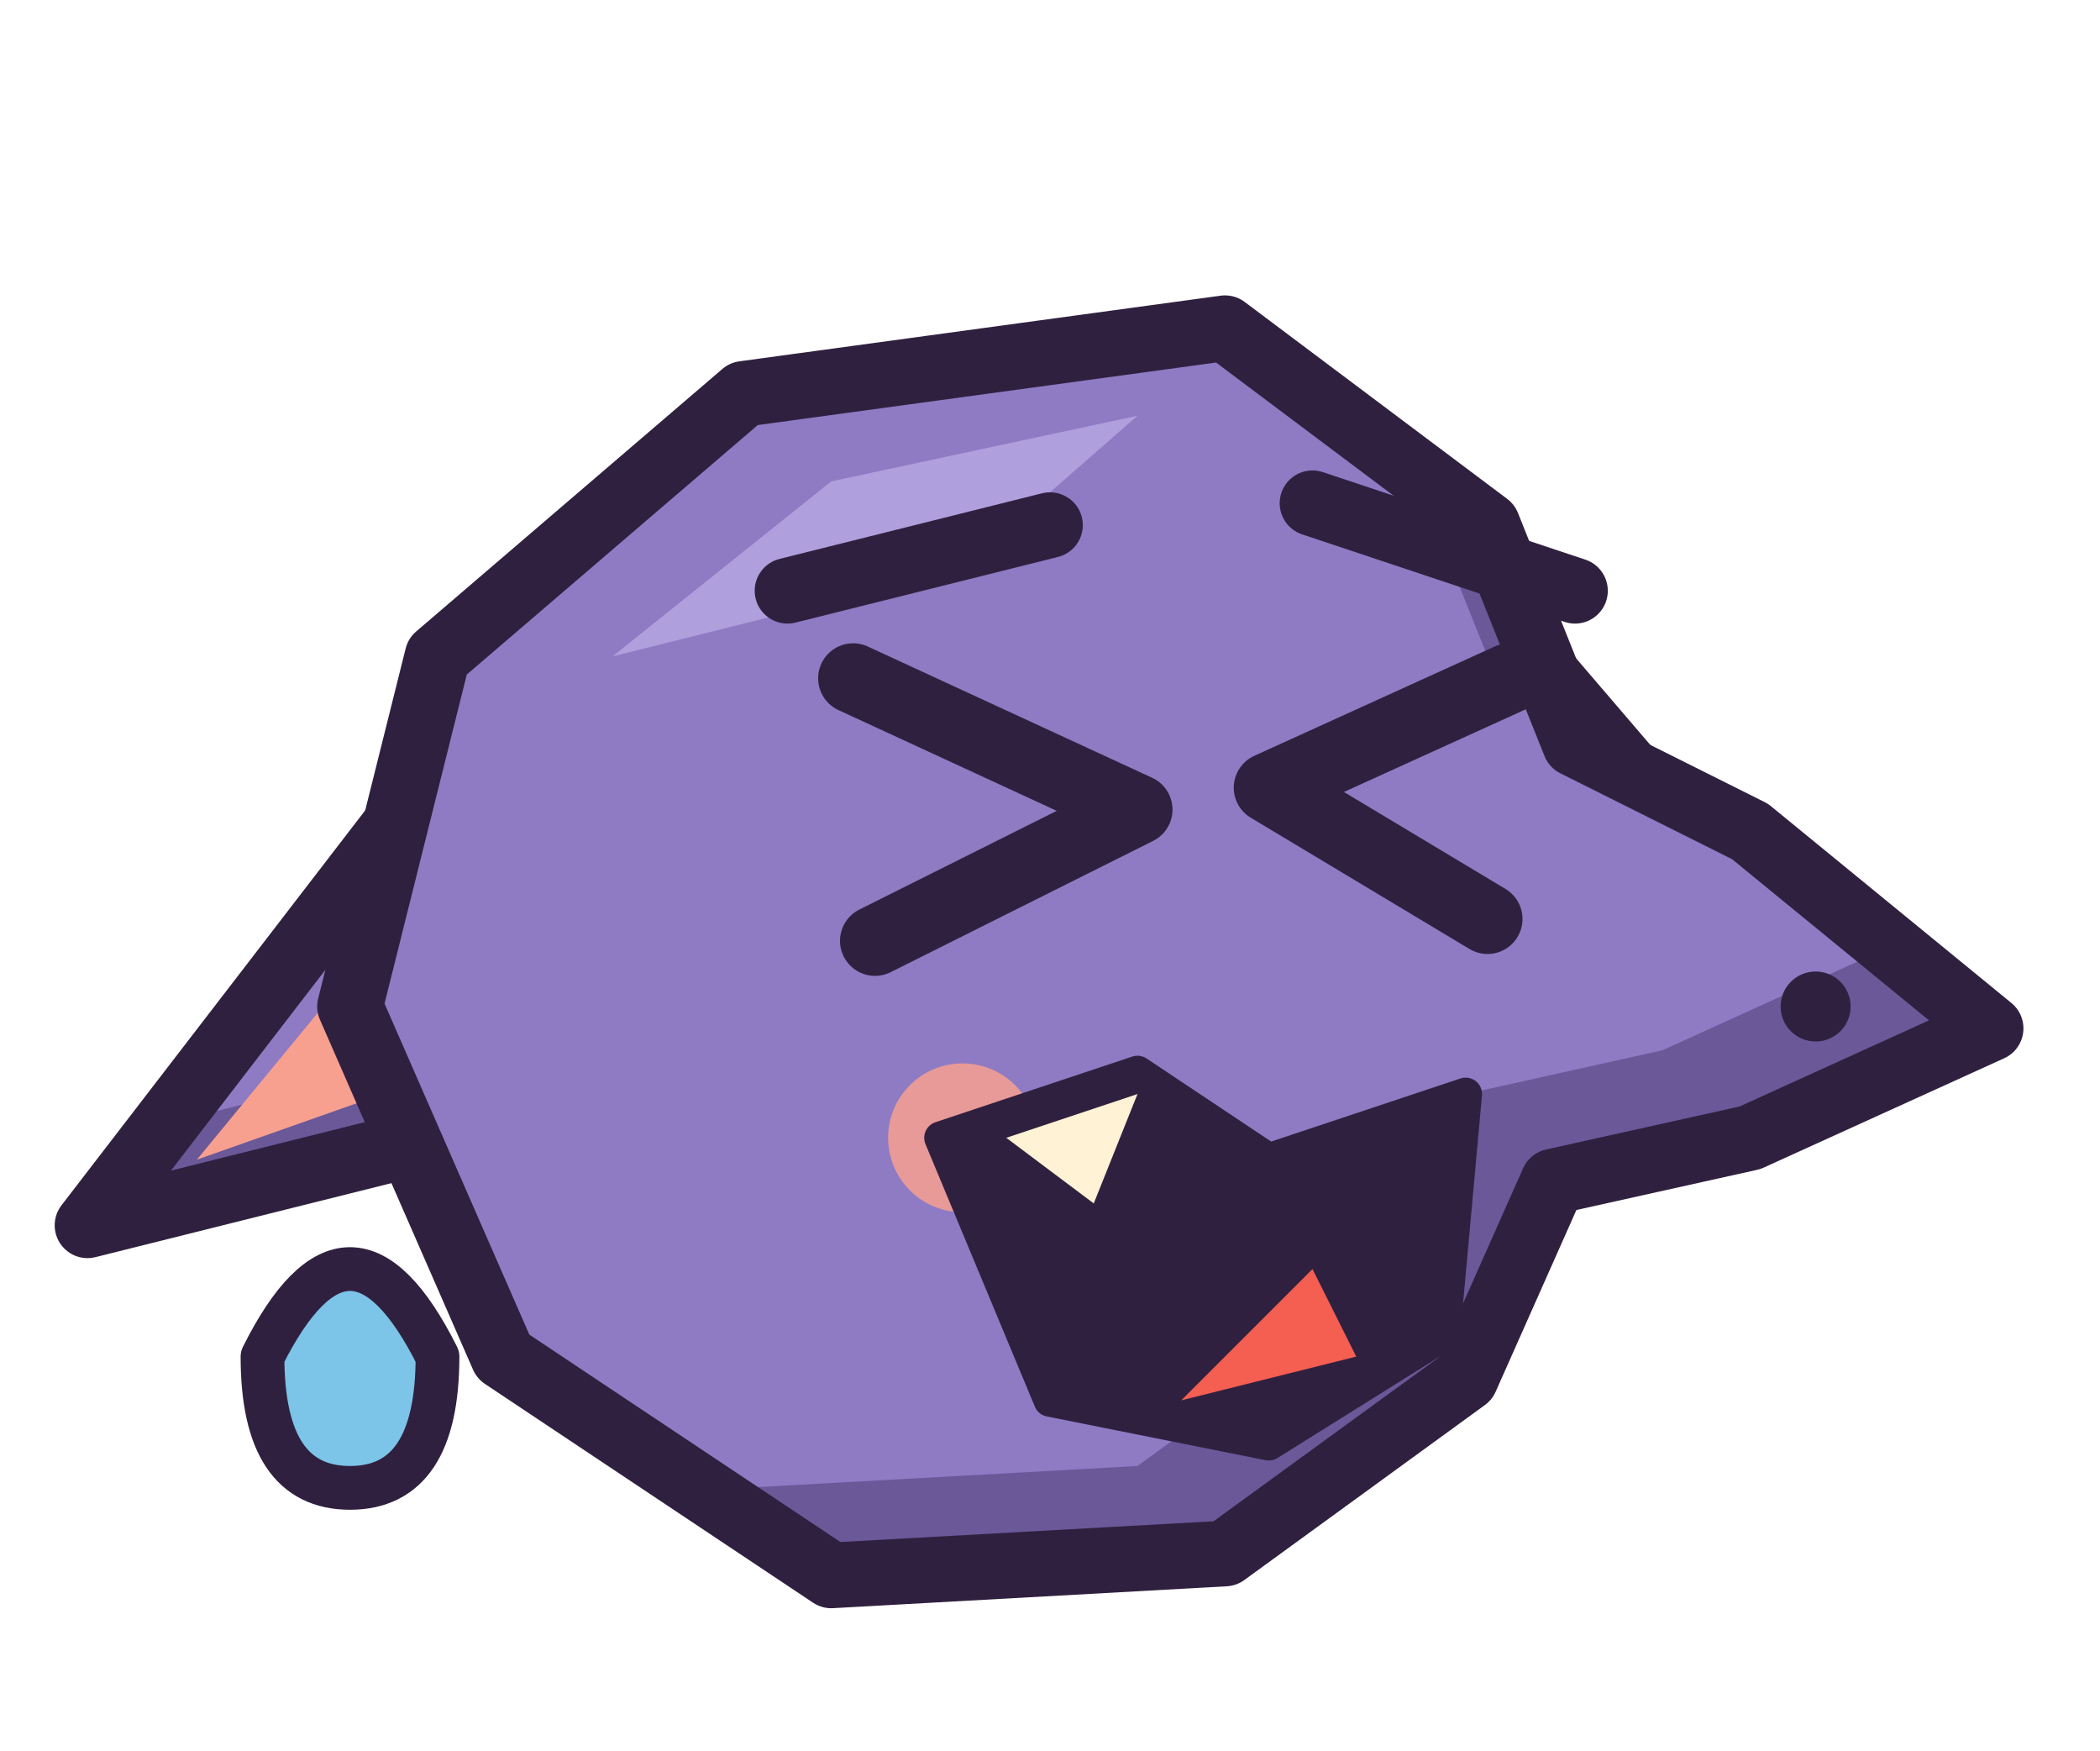
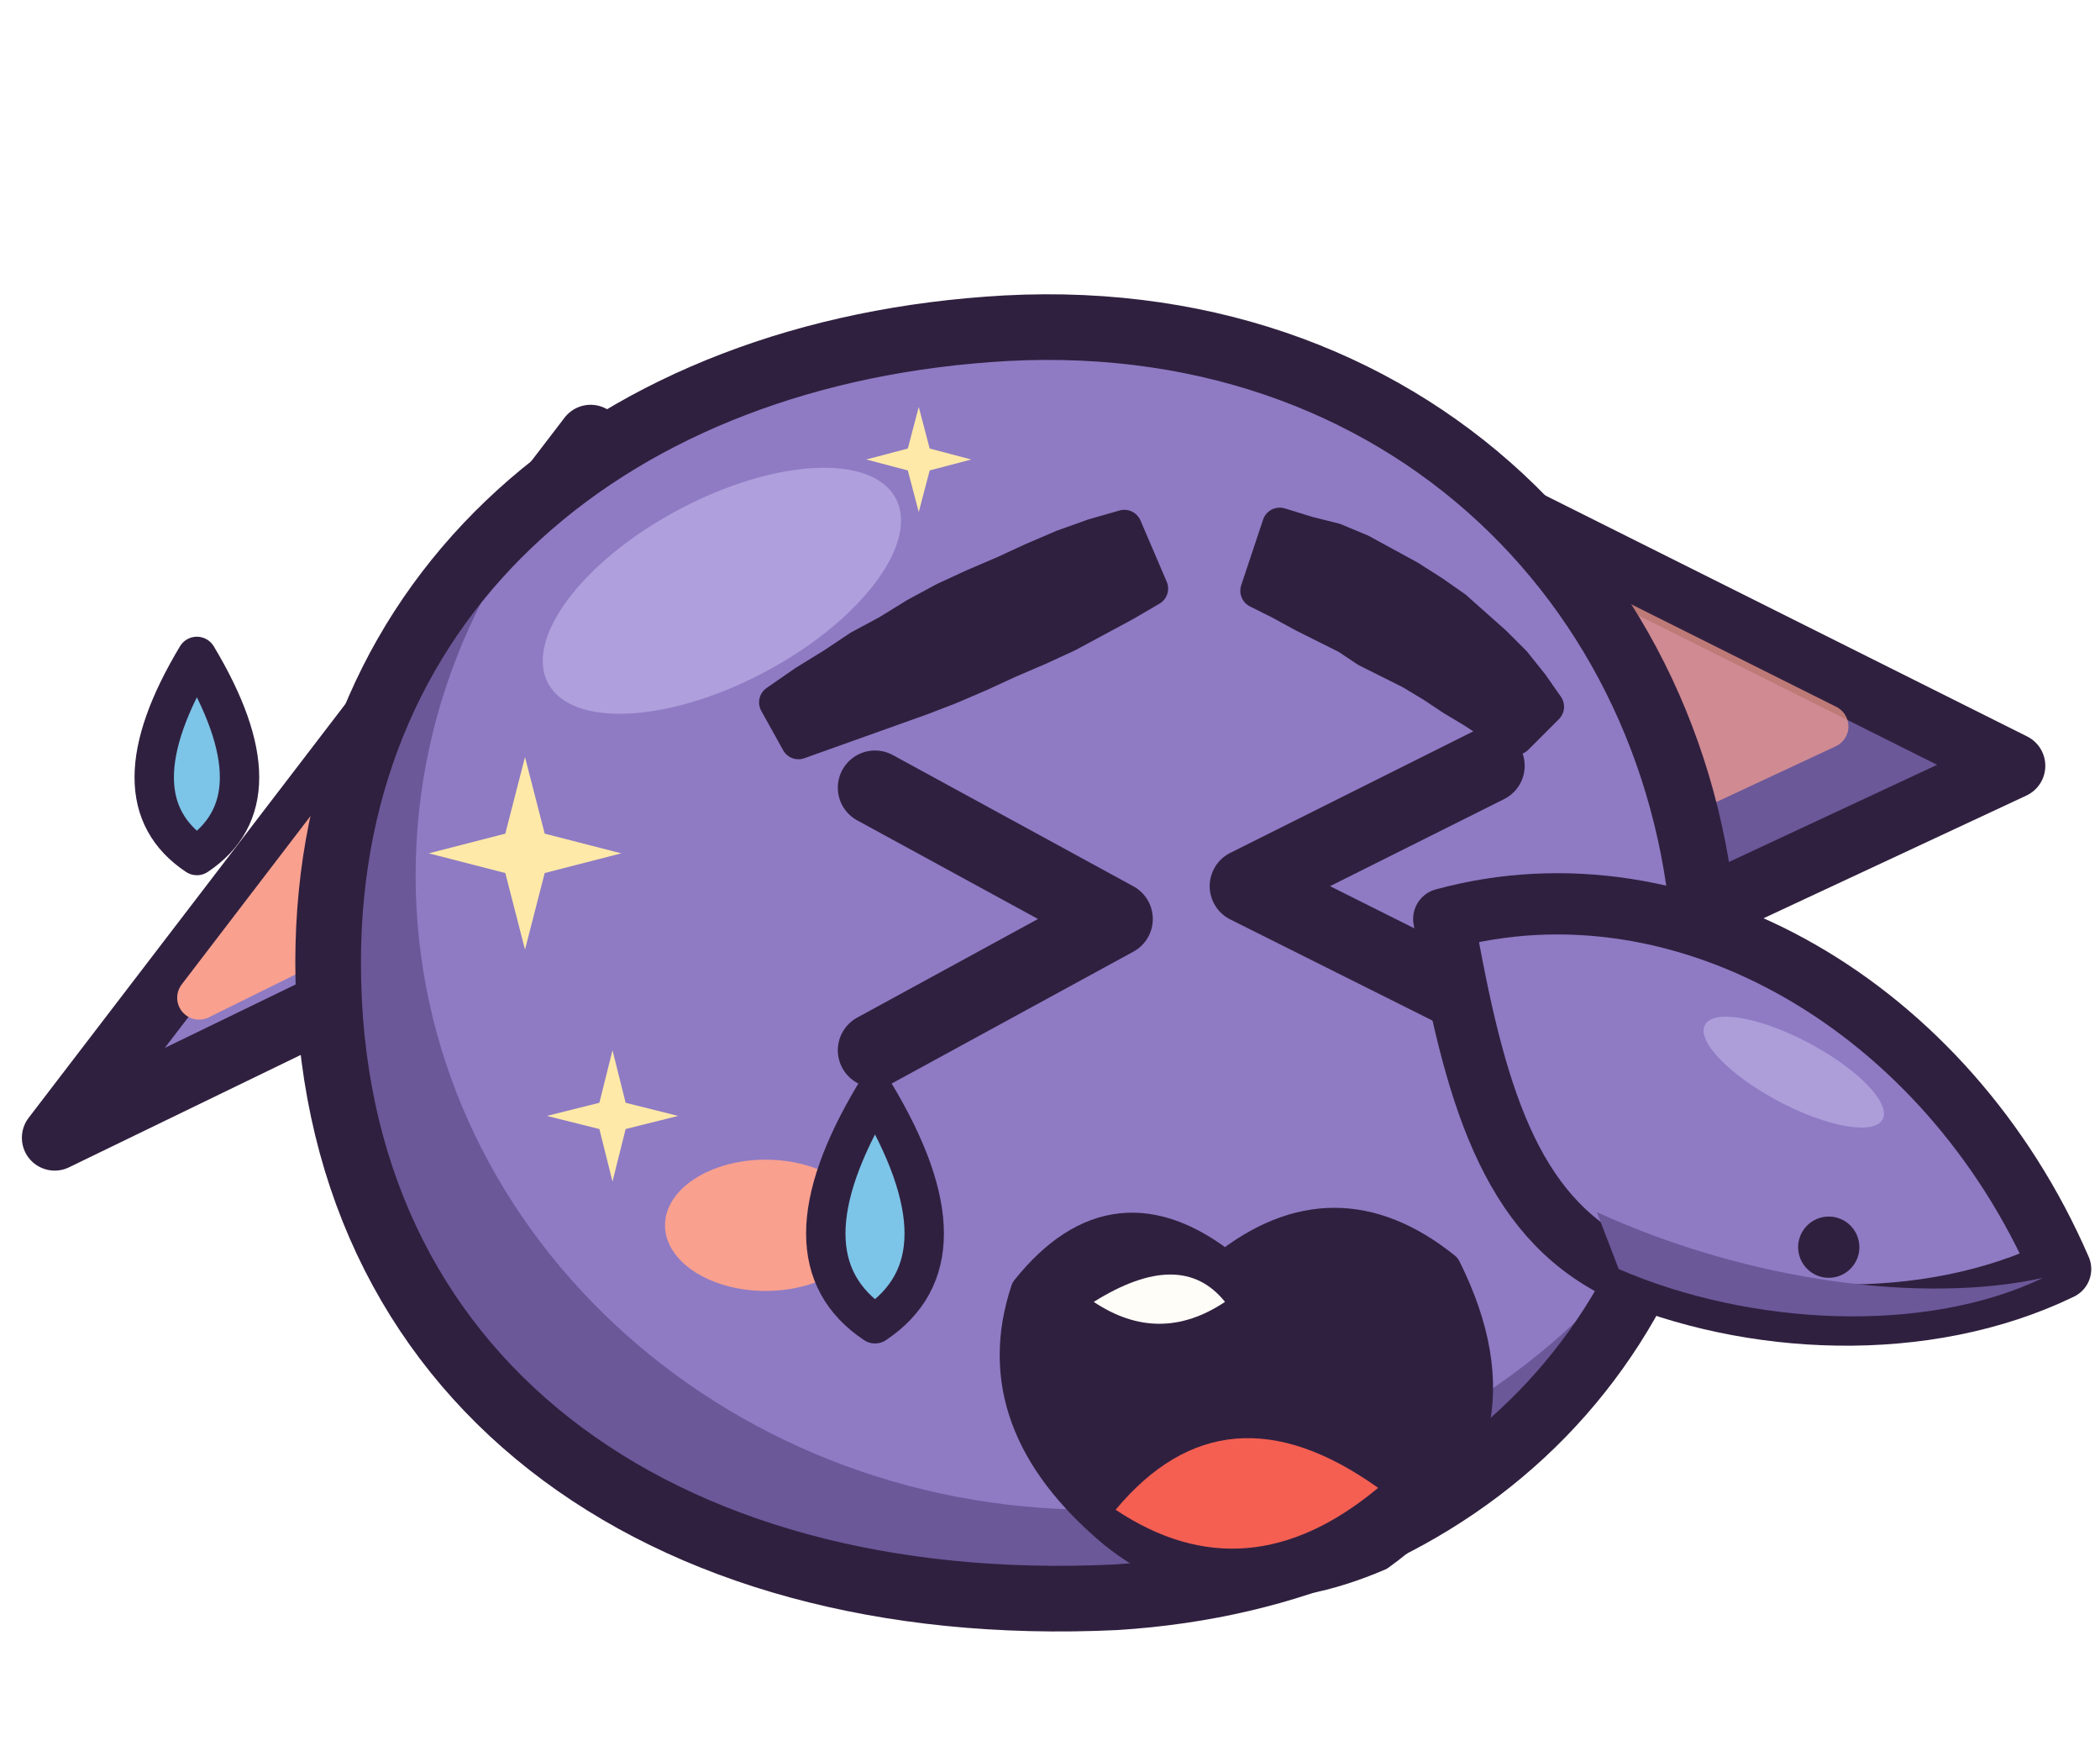
<svg xmlns="http://www.w3.org/2000/svg" width="96" height="80" viewBox="0 0 96 80">
-   <path d="M56 24L70 30L82 44Z" fill="#6A5899" stroke="#30203F" stroke-width="3" stroke-linejoin="round" />
-   <g>
-     <clipPath id="c1">
-       <path d="M24 30L28 50L4 56Z" />
-     </clipPath>
-     <path d="M24 30L28 50L4 56Z" fill="#6A5899" />
-     <g clip-path="url(#c1)">
-       <path transform="translate(-3 -3)" d="M24 30L28 50L4 56Z" fill="#8E7BC4" />
-     </g>
-     <path d="M24 30L28 50L4 56Z" fill="none" stroke="#30203F" stroke-width="3" stroke-linejoin="round" />
+   <path d="M56 17L92 35L77 42Z" fill="#6A5899" stroke="#30203F" stroke-width="3" stroke-linejoin="round" />
+   <g opacity=".7">
+     <path d="M65.5 24.2L83.5 33.2L76 36.7Z" fill="#F9A08F" stroke="#F9A08F" stroke-width="2" stroke-linejoin="round" />
  </g>
-   <path d="M23 36L26 47L9 53Z" fill="#F7A08F" />
-   <g>
-     <clipPath id="c2">
-       <path d="M20 30L34 18L56 15L68 24L72 34L80 38L91 47L80 52L71 54L67 63L56 71L38 72L23 62L16 46Z" />
-     </clipPath>
-     <path d="M20 30L34 18L56 15L68 24L72 34L80 38L91 47L80 52L71 54L67 63L56 71L38 72L23 62L16 46Z" fill="#6A5899" />
-     <g clip-path="url(#c2)">
-       <path transform="translate(-4 -4)" d="M20 30L34 18L56 15L68 24L72 34L80 38L91 47L80 52L71 54L67 63L56 71L38 72L23 62L16 46Z" fill="#8E7BC4" />
-     </g>
-     <path d="M20 30L34 18L56 15L68 24L72 34L80 38L91 47L80 52L71 54L67 63L56 71L38 72L23 62L16 46Z" fill="none" stroke="#30203F" stroke-width="3" stroke-linejoin="round" />
+   <path d="M27 20L2.5 52L19 44Z" fill="#8E7BC4" stroke="#30203F" stroke-width="3" stroke-linejoin="round" />
+   <path d="M21.8 29L9.1 45.6L17.6 41.4Z" fill="#F9A08F" stroke="#F9A08F" stroke-width="2" stroke-linejoin="round" />
+   <clipPath id="c1">
+     <path d="M46 15C65 14 78 28 78 45C78 61 67 72 51 73C30 74 15 63 15 44C15 27 28 16 46 15Z" />
+   </clipPath>
+   <g clip-path="url(#c1)">
+     <rect x="0" y="0" width="96" height="80" fill="#6A5899" />
+     <ellipse cx="50" cy="40" rx="31" ry="29" fill="#8E7BC4" />
+     <ellipse cx="33" cy="27" rx="9" ry="4.2" fill="#B5A6E0" opacity=".85" transform="rotate(-28 33 27)" />
+     <ellipse cx="35" cy="56" rx="4.6" ry="3" fill="#F9A08F" />
  </g>
-   <path d="M28 30L38 22L52 19L44 26Z" fill="#B5A6E0" opacity=".85" />
-   <circle cx="83" cy="46" r="1.6" fill="#30203F" />
-   <circle cx="44" cy="52" r="3.4" fill="#F7A08F" opacity=".85" />
-   <path d="M39 31L52 37L40 43" fill="none" stroke="#30203F" stroke-width="3.2" stroke-linecap="round" stroke-linejoin="round" />
-   <path d="M69 31L58 36L68 42" fill="none" stroke="#30203F" stroke-width="3.2" stroke-linecap="round" stroke-linejoin="round" />
-   <path d="M36 27L48 24" fill="none" stroke="#30203F" stroke-width="3" stroke-linecap="round" stroke-linejoin="round" />
-   <path d="M60 23L72 27" fill="none" stroke="#30203F" stroke-width="3" stroke-linecap="round" stroke-linejoin="round" />
-   <path d="M43 52L52 49L58 53L67 50L66 61L58 66L48 64Z" fill="#30203F" stroke="#30203F" stroke-width="1.5" stroke-linejoin="round" />
-   <path d="M46 52L52 50L50 55Z" fill="#FFF2D5" />
-   <path d="M54 64L62 62L60 58Z" fill="#F45F52" />
-   <path d="M12 62 Q16 54 20 62 Q20 68 16 68 Q12 68 12 62Z" fill="#7CC4E8" stroke="#30203F" stroke-width="2" stroke-linejoin="round" />
+   <path d="M46 15C65 14 78 28 78 45C78 61 67 72 51 73C30 74 15 63 15 44C15 27 28 16 46 15Z" fill="none" stroke="#30203F" stroke-width="3" stroke-linecap="round" stroke-linejoin="round" />
+   <path d="M40 36L51 42L40 48" fill="none" stroke="#30203F" stroke-width="3.4" stroke-linecap="round" stroke-linejoin="round" />
+   <path d="M68 35L57 40.5L68 46" fill="none" stroke="#30203F" stroke-width="3.4" stroke-linecap="round" stroke-linejoin="round" />
+   <path d="M36.5 33.9L37.9 33.4L39.3 32.9L40.7 32.4L42.1 31.9L43.4 31.4L44.8 30.8L46.1 30.2L47.5 29.6L48.8 29L50.1 28.3L51.4 27.6L52.6 26.9L51.4 24.1L50 24.5L48.6 25L47.2 25.6L45.9 26.2L44.5 26.8L43.2 27.4L41.9 28.1L40.6 28.9L39.3 29.6L38.1 30.4L36.8 31.2L35.5 32.1Z" fill="#30203F" stroke="#30203F" stroke-width="1.6" stroke-linejoin="round" />
+   <path d="M57.5 27L58.5 27.5L59.6 28.1L60.6 28.6L61.6 29.1L62.5 29.7L63.5 30.2L64.5 30.7L65.5 31.3L66.4 31.9L67.4 32.5L68.3 33.1L69.3 33.7L70.7 32.3L70 31.3L69.2 30.3L68.3 29.4L67.4 28.6L66.5 27.8L65.5 27.1L64.4 26.4L63.3 25.8L62.2 25.2L61 24.7L59.8 24.4L58.5 24Z" fill="#30203F" stroke="#30203F" stroke-width="1.6" stroke-linejoin="round" />
+   <path d="M47 59Q51 54 56 58Q61 54 66 58Q70 66 63 71Q56 74 51 70Q45 65 47 59Z" fill="#30203F" stroke="#30203F" stroke-width="1.6" stroke-linejoin="round" />
+   <path d="M51 69Q56 63 63 68Q57 73 51 69Z" fill="#F45F52" />
+   <path d="M50 59.5Q54 57 56 59.5Q53 61.5 50 59.5Z" fill="#FFFDF7" />
+   <path d="M40 50Q44.5 57.5 40 60.5Q35.5 57.5 40 50Z" fill="#7CC4E8" stroke="#30203F" stroke-width="1.8" stroke-linejoin="round" />
+   <path d="M9 30Q12.9 36.5 9 39.1Q5.1 36.5 9 30Z" fill="#7CC4E8" stroke="#30203F" stroke-width="1.8" stroke-linejoin="round" />
+   <path d="M66 42C77 39 89 46 94.2 58C88 61 80 60.6 74 58C69 55.5 67.4 50 66 42Z" fill="#8E7BC4" stroke="#30203F" stroke-width="2.8" stroke-linejoin="round" />
+   <path d="M74 58C80 60.6 88 61 93.4 58.4C88 59.6 80 58.6 73 55.4Z" fill="#6A5899" />
+   <ellipse cx="82" cy="49" rx="4.6" ry="1.5" fill="#B5A6E0" opacity=".8" transform="rotate(28 82 49)" />
+   <circle cx="83.6" cy="57" r="1.4" fill="#30203F" />
+   <path d="M24 34.6L24.9 38.1L28.4 39L24.9 39.9L24 43.4L23.1 39.9L19.6 39L23.1 38.1Z" fill="#FFE9A8" />
+   <path d="M28 48L28.6 50.4L31 51L28.6 51.6L28 54L27.4 51.6L25 51L27.4 50.4Z" fill="#FFE9A8" />
+   <path d="M42 18.6L42.5 20.5L44.4 21L42.5 21.5L42 23.4L41.5 21.5L39.6 21L41.5 20.5Z" fill="#FFE9A8" />
</svg>
